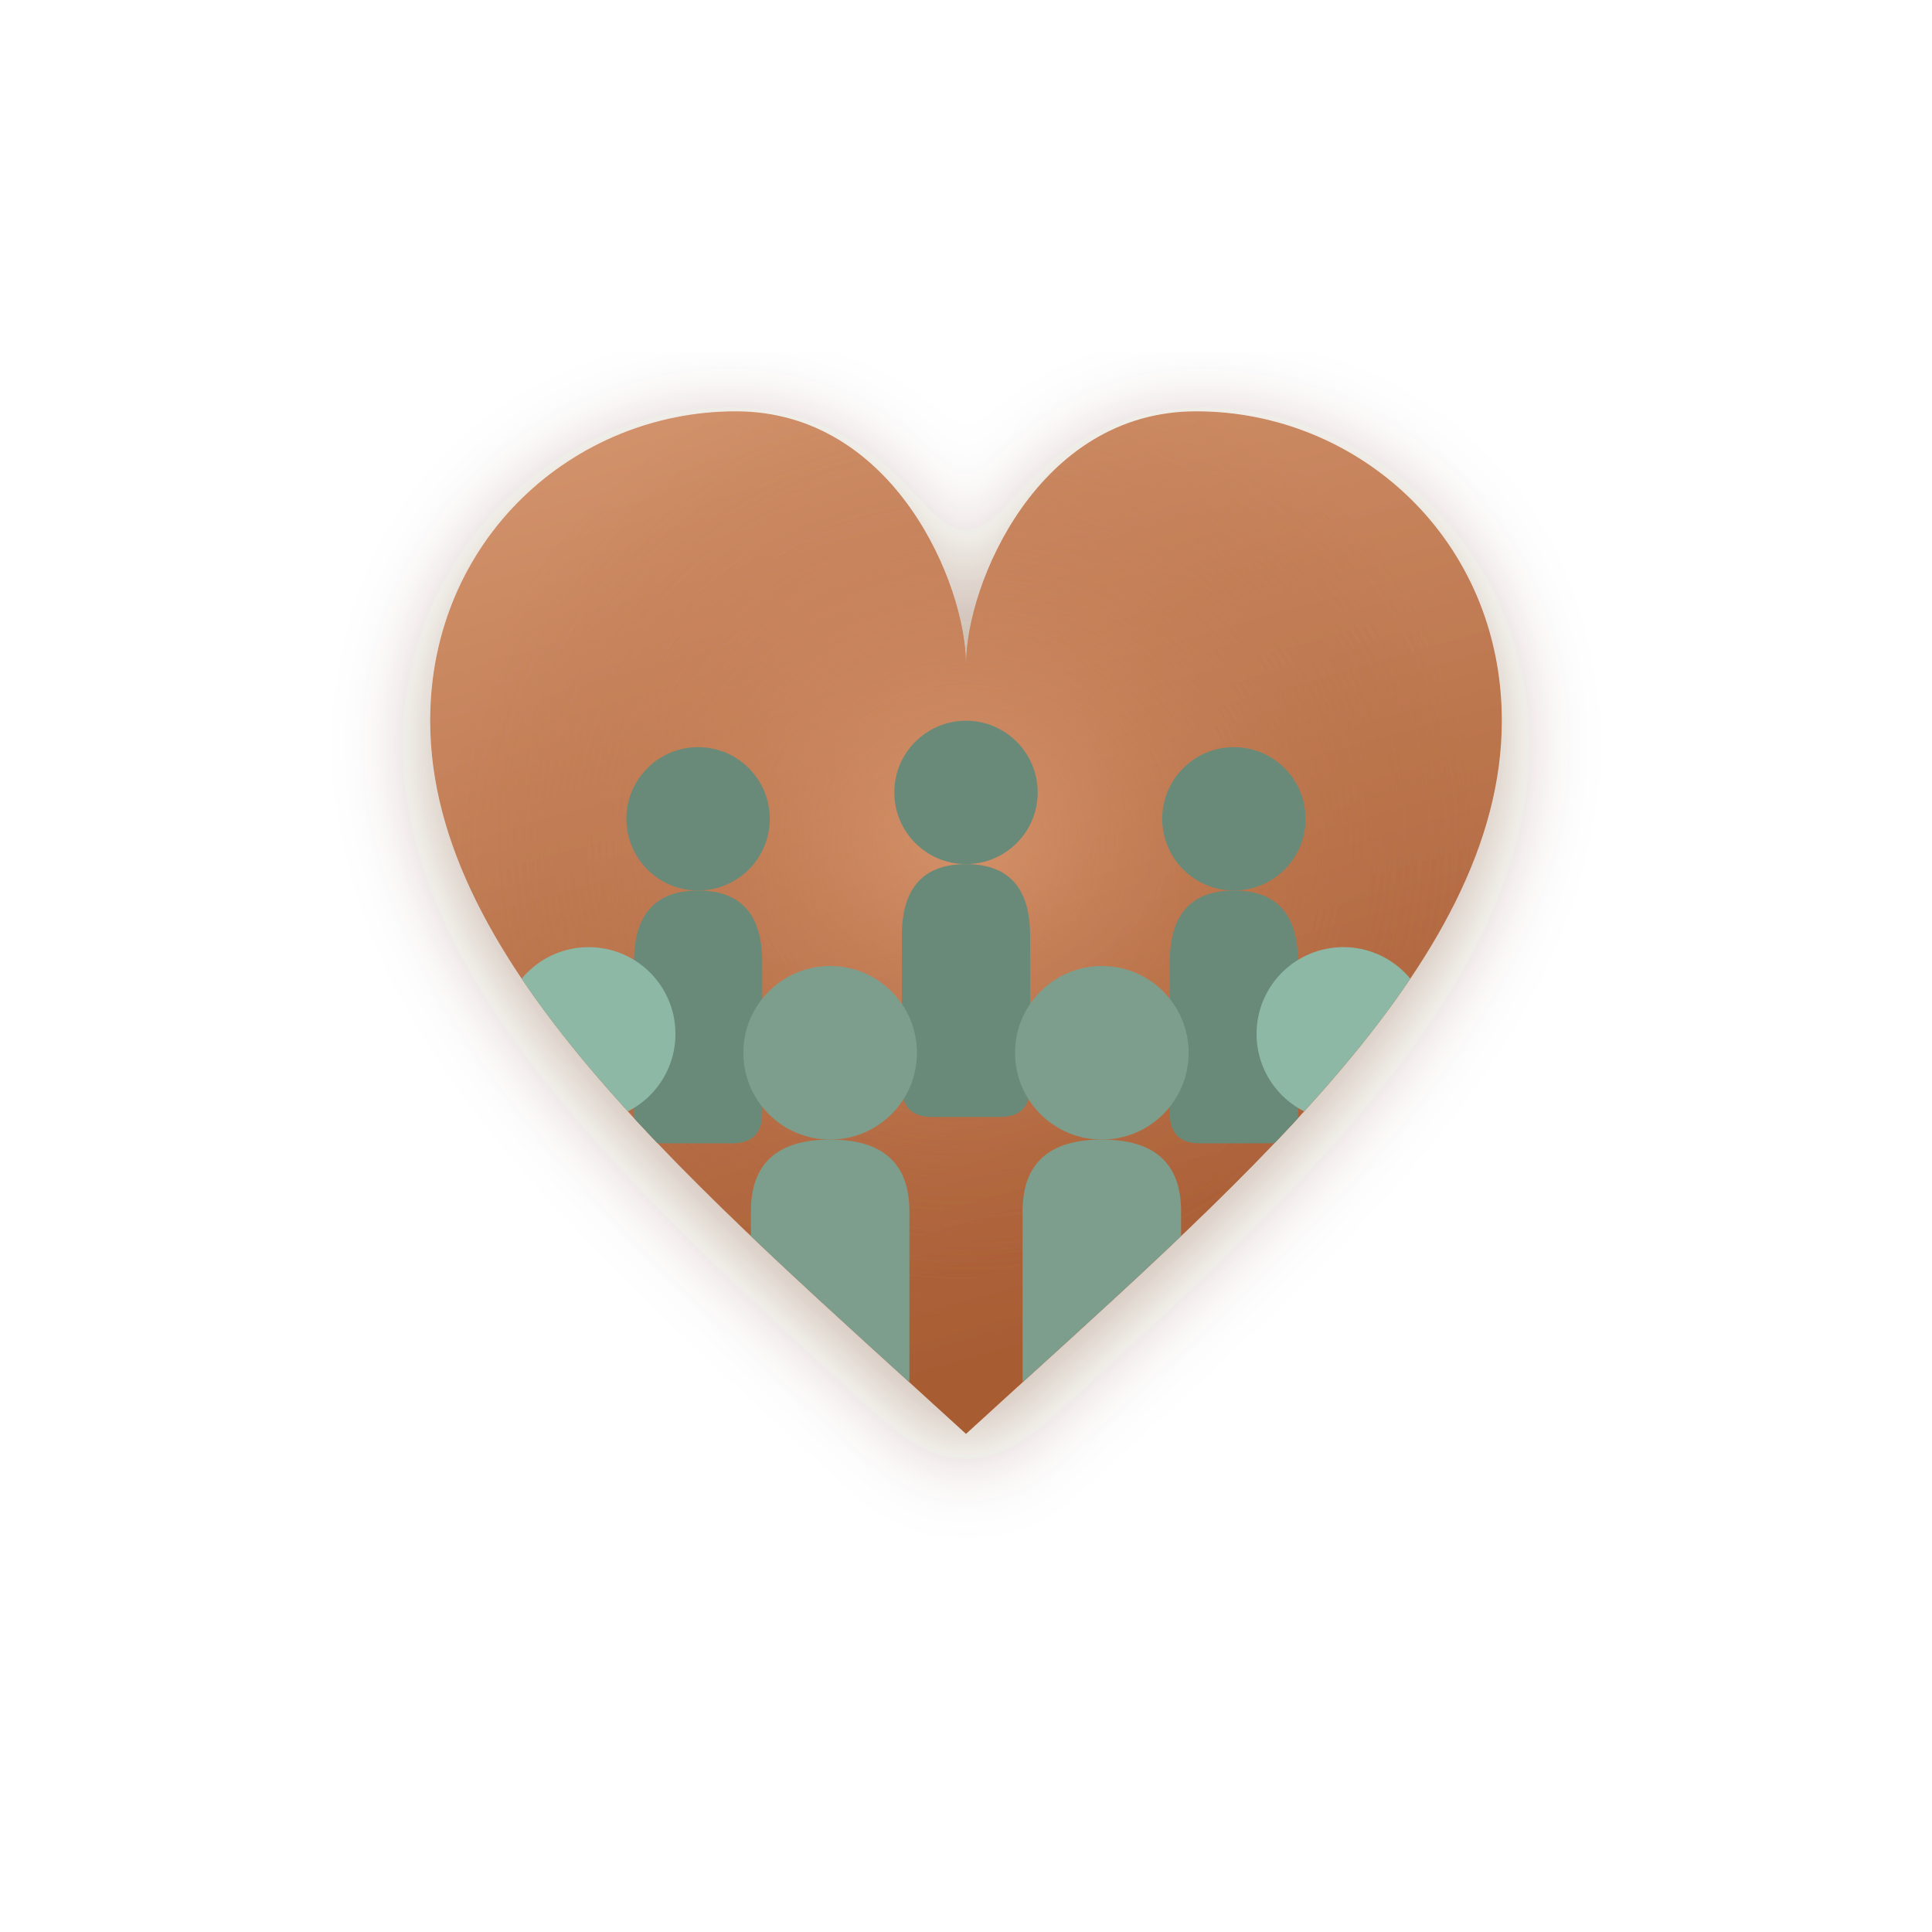
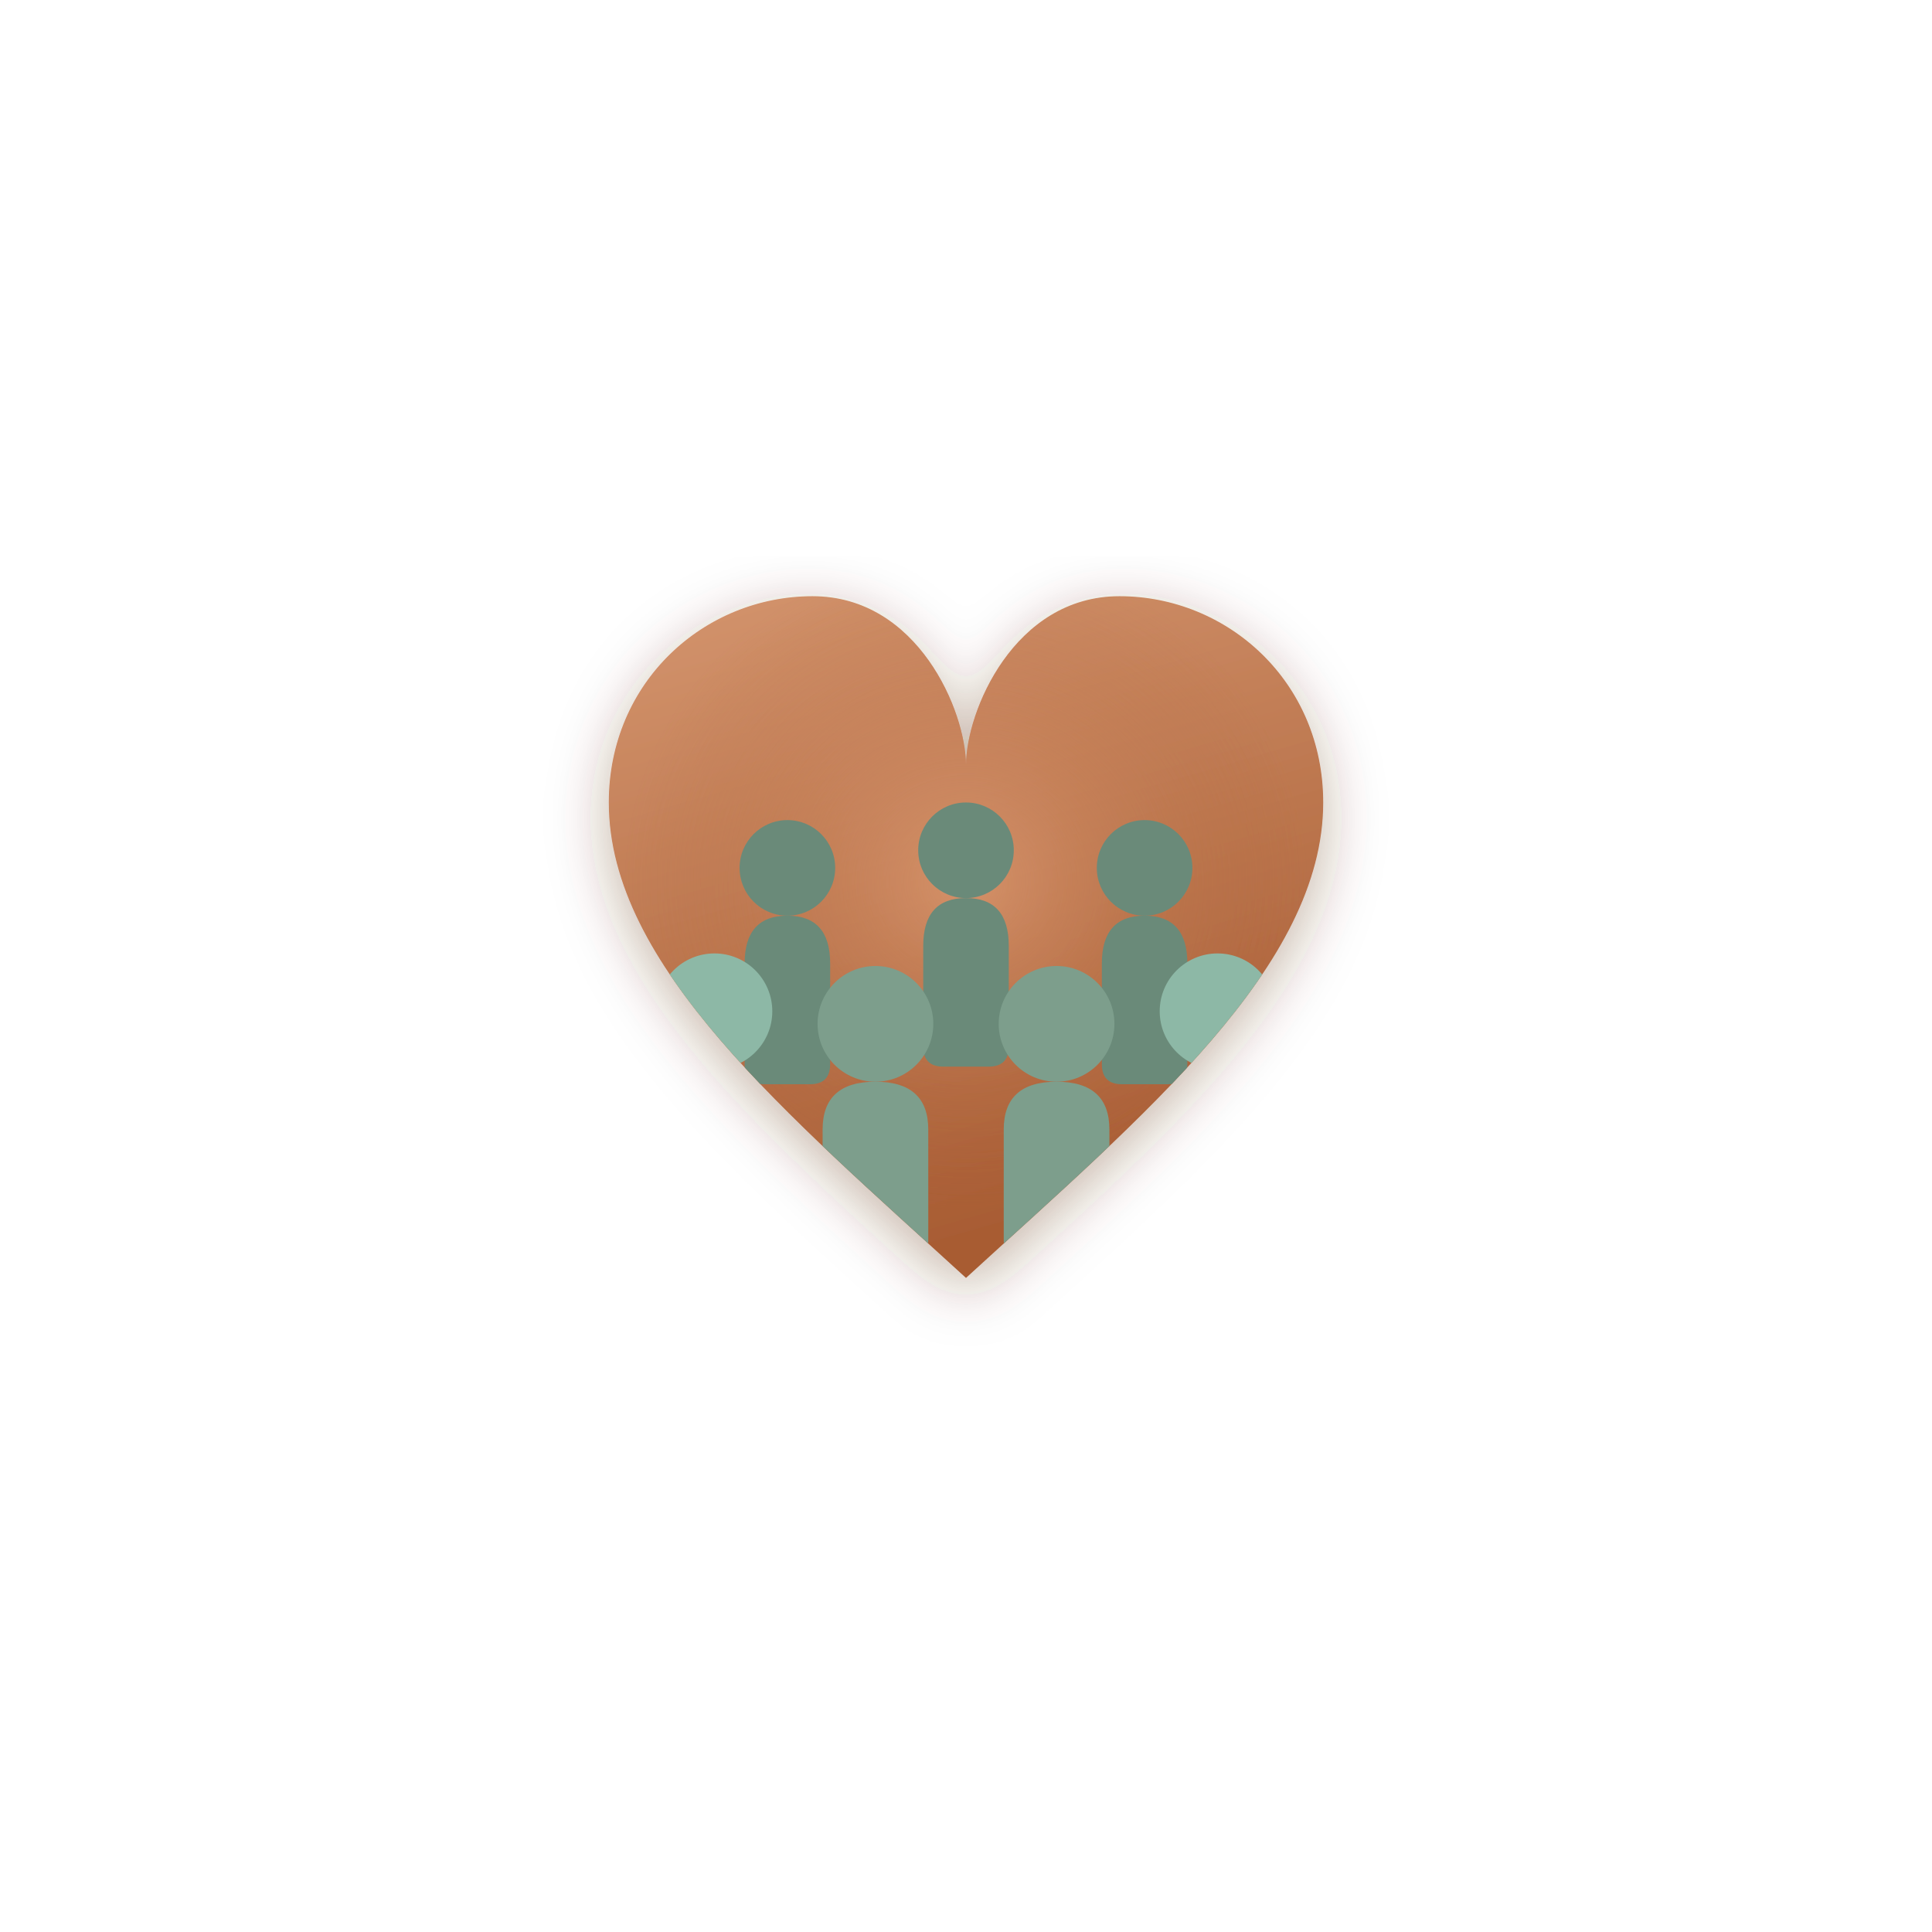
- <svg xmlns="http://www.w3.org/2000/svg" viewBox="0 0 1024 1024" width="1024" height="1024">
+ <svg xmlns="http://www.w3.org/2000/svg" viewBox="-256 -256 1536 1536" width="1024" height="1024">
  <defs>
    <linearGradient id="heartGrad" x1="0" y1="0" x2="0.3" y2="1">
      <stop offset="0%" stop-color="#D4956E" />
      <stop offset="100%" stop-color="#A85C33" />
    </linearGradient>
    <radialGradient id="heartHighlight" cx="50%" cy="42%" r="48%">
      <stop offset="0%" stop-color="#E8A880" stop-opacity="0.55" />
      <stop offset="100%" stop-color="#A85C33" stop-opacity="0" />
    </radialGradient>
    <filter id="heartShadow" x="-20%" y="-8%" width="140%" height="148%">
      <feDropShadow dx="0" dy="12" stdDeviation="24" flood-color="#5C2E0E" flood-opacity="0.35" />
    </filter>
    <clipPath id="heartClip">
      <path d="M512,352                C512,310 474,218 390,218                C304,218 228,286 228,382                C228,512 370,630 512,760                C654,630 796,512 796,382                C796,286 720,218 634,218                C550,218 512,310 512,352 Z" />
    </clipPath>
  </defs>
  <g filter="url(#heartShadow)">
    <path d="M512,352              C512,310 474,218 390,218              C304,218 228,286 228,382              C228,512 370,630 512,760              C654,630 796,512 796,382              C796,286 720,218 634,218              C550,218 512,310 512,352 Z" fill="url(#heartGrad)" />
    <path d="M512,352              C512,310 474,218 390,218              C304,218 228,286 228,382              C228,512 370,630 512,760              C654,630 796,512 796,382              C796,286 720,218 634,218              C550,218 512,310 512,352 Z" fill="url(#heartHighlight)" />
  </g>
  <g clip-path="url(#heartClip)">
    <circle cx="370" cy="434" r="38" fill="#6A8A79" />
    <path d="M336,510 Q336,472 370,472 Q404,472 404,510 L404,590 Q404,606 388,606 L352,606 Q336,606 336,590 Z" fill="#6A8A79" />
    <circle cx="512" cy="420" r="38" fill="#6A8A79" />
    <path d="M478,496 Q478,458 512,458 Q546,458 546,496 L546,576 Q546,592 530,592 L494,592 Q478,592 478,576 Z" fill="#6A8A79" />
    <circle cx="654" cy="434" r="38" fill="#6A8A79" />
    <path d="M620,510 Q620,472 654,472 Q688,472 688,510 L688,590 Q688,606 672,606 L636,606 Q620,606 620,590 Z" fill="#6A8A79" />
    <circle cx="312" cy="548" r="46" fill="#8DB8A6" />
    <path d="M270,632 Q270,594 312,594 Q354,594 354,632 L354,720 Q354,740 334,740 L290,740 Q270,740 270,720 Z" fill="#8DB8A6" />
    <circle cx="440" cy="558" r="46" fill="#7D9E8C" />
    <path d="M398,642 Q398,604 440,604 Q482,604 482,642 L482,730 Q482,750 462,750 L418,750 Q398,750 398,730 Z" fill="#7D9E8C" />
    <circle cx="584" cy="558" r="46" fill="#7D9E8C" />
    <path d="M542,642 Q542,604 584,604 Q626,604 626,642 L626,730 Q626,750 606,750 L562,750 Q542,750 542,730 Z" fill="#7D9E8C" />
    <circle cx="712" cy="548" r="46" fill="#8DB8A6" />
    <path d="M670,632 Q670,594 712,594 Q754,594 754,632 L754,720 Q754,740 734,740 L690,740 Q670,740 670,720 Z" fill="#8DB8A6" />
    <path d="M228,680 Q370,760 512,800 Q654,760 796,680 L796,800 L228,800 Z" fill="#C47B5A" opacity="0.35" />
  </g>
</svg>
